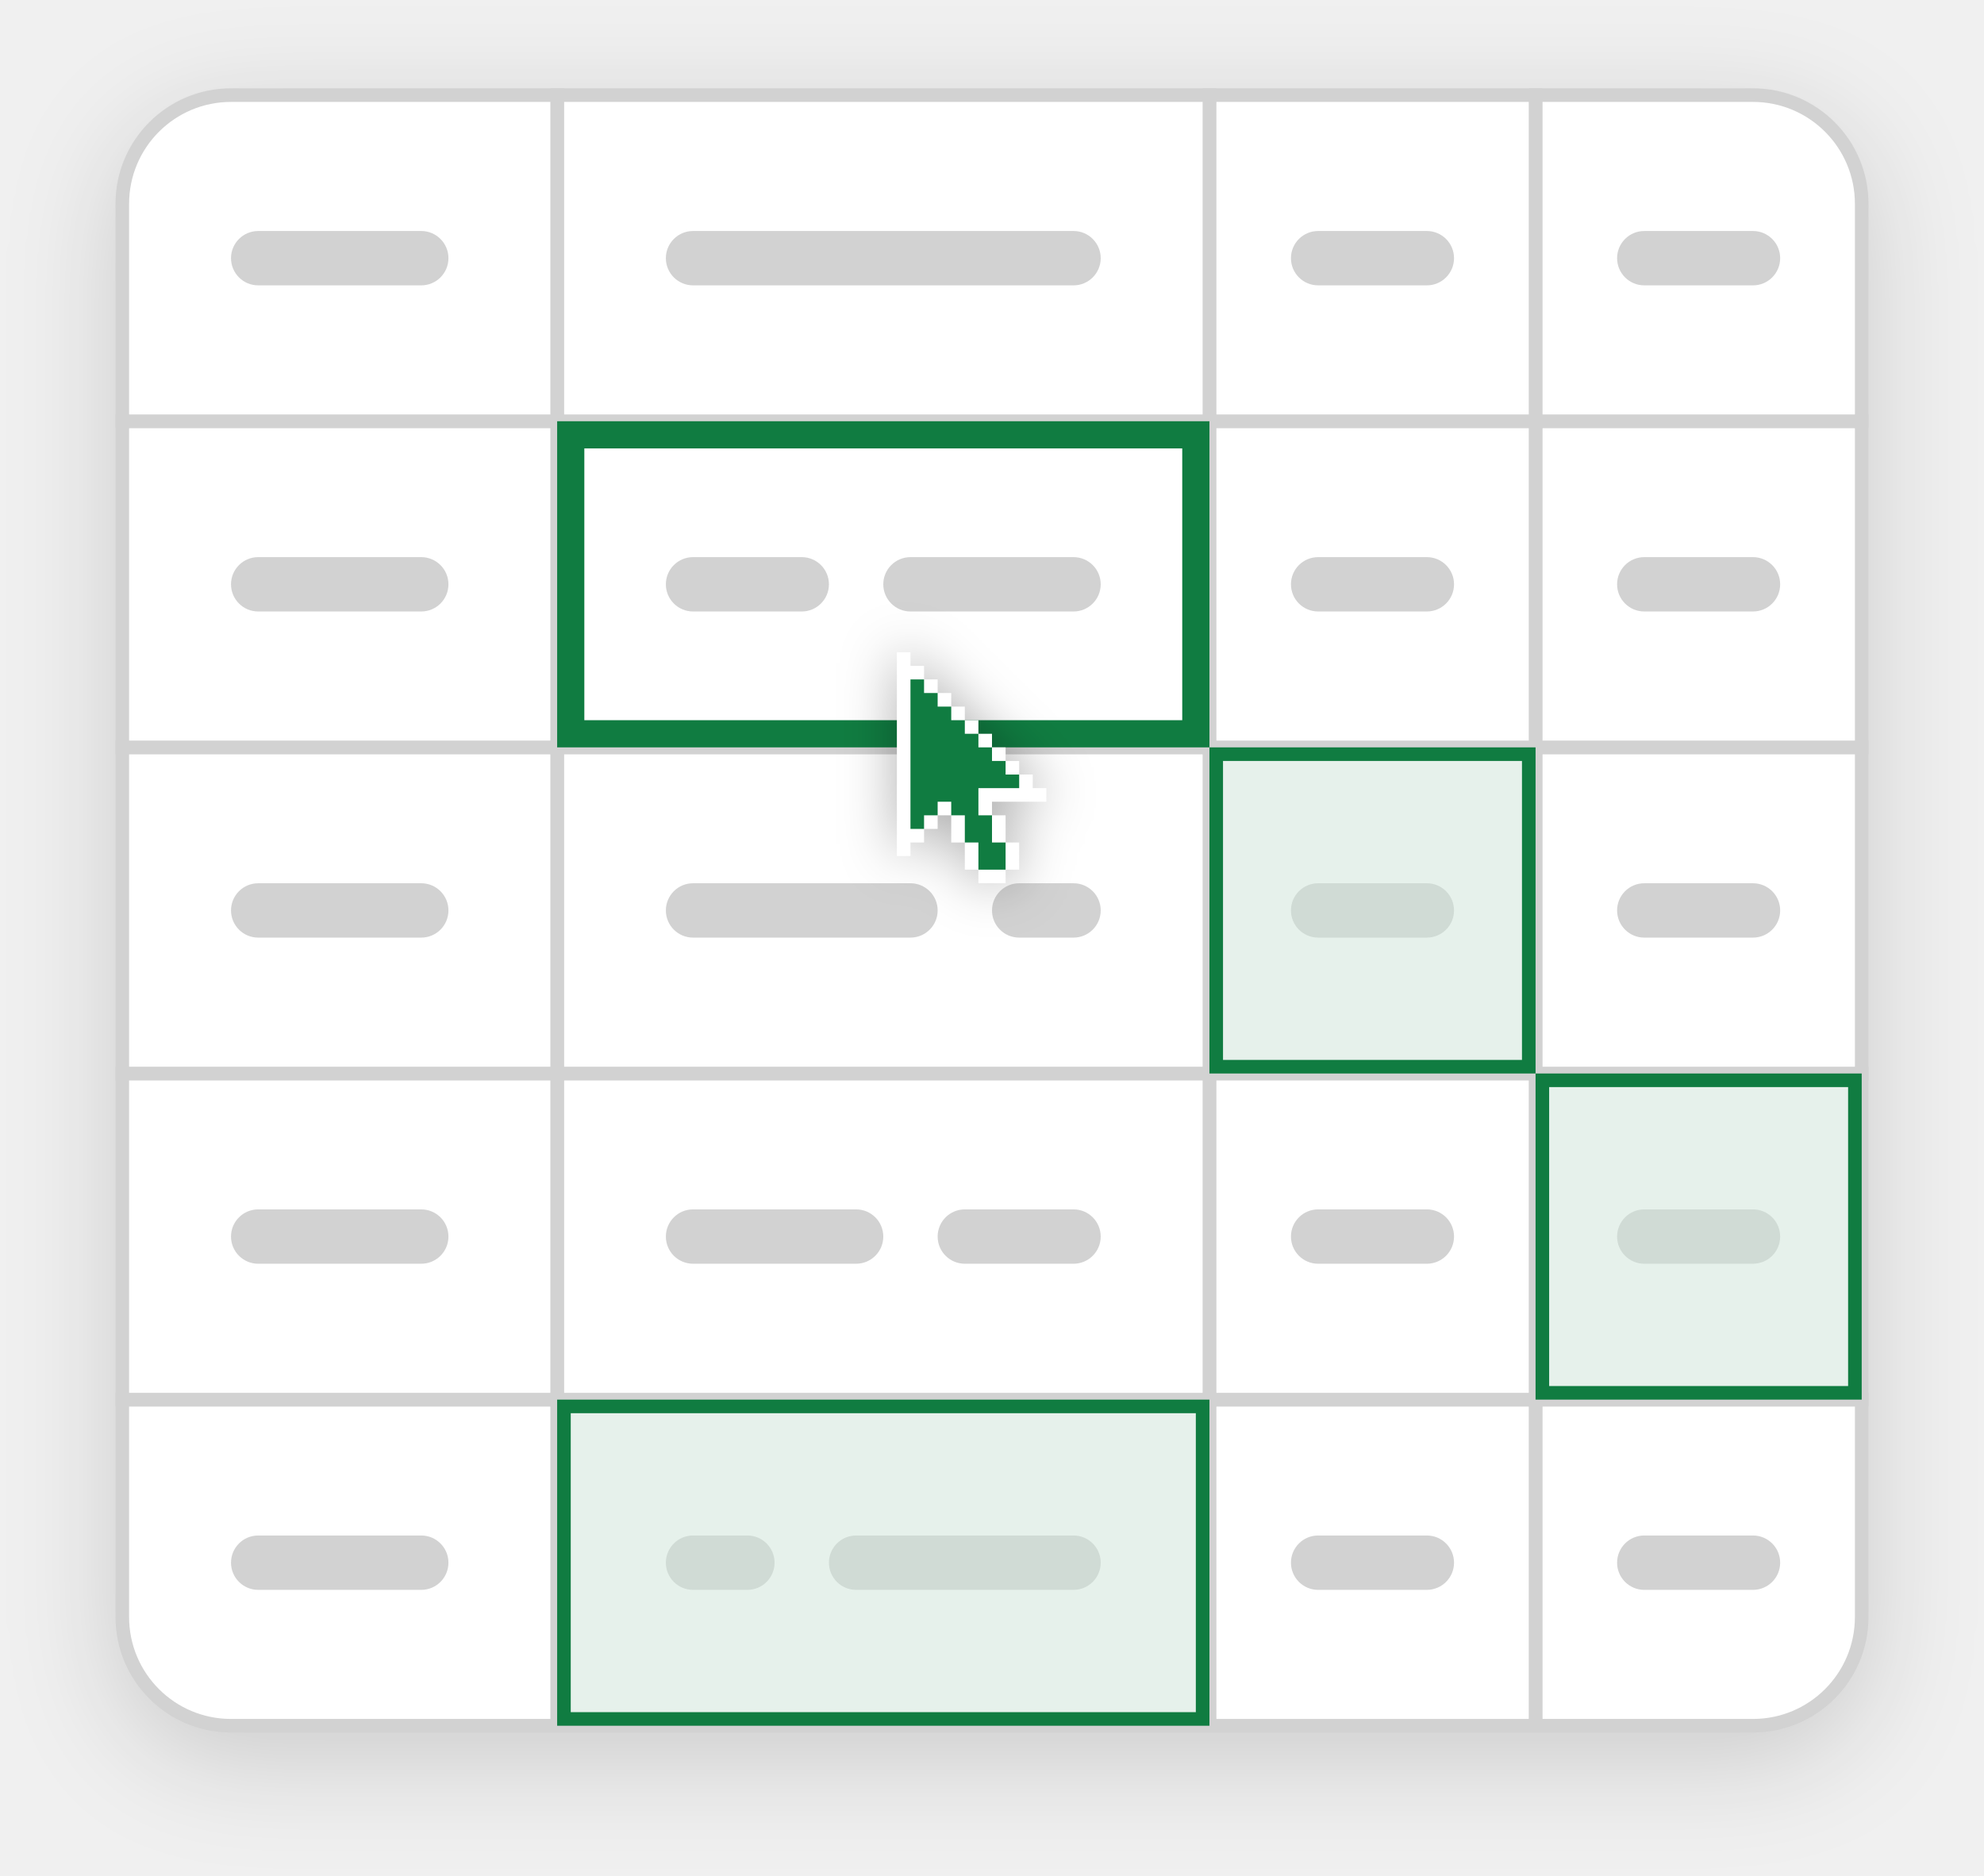
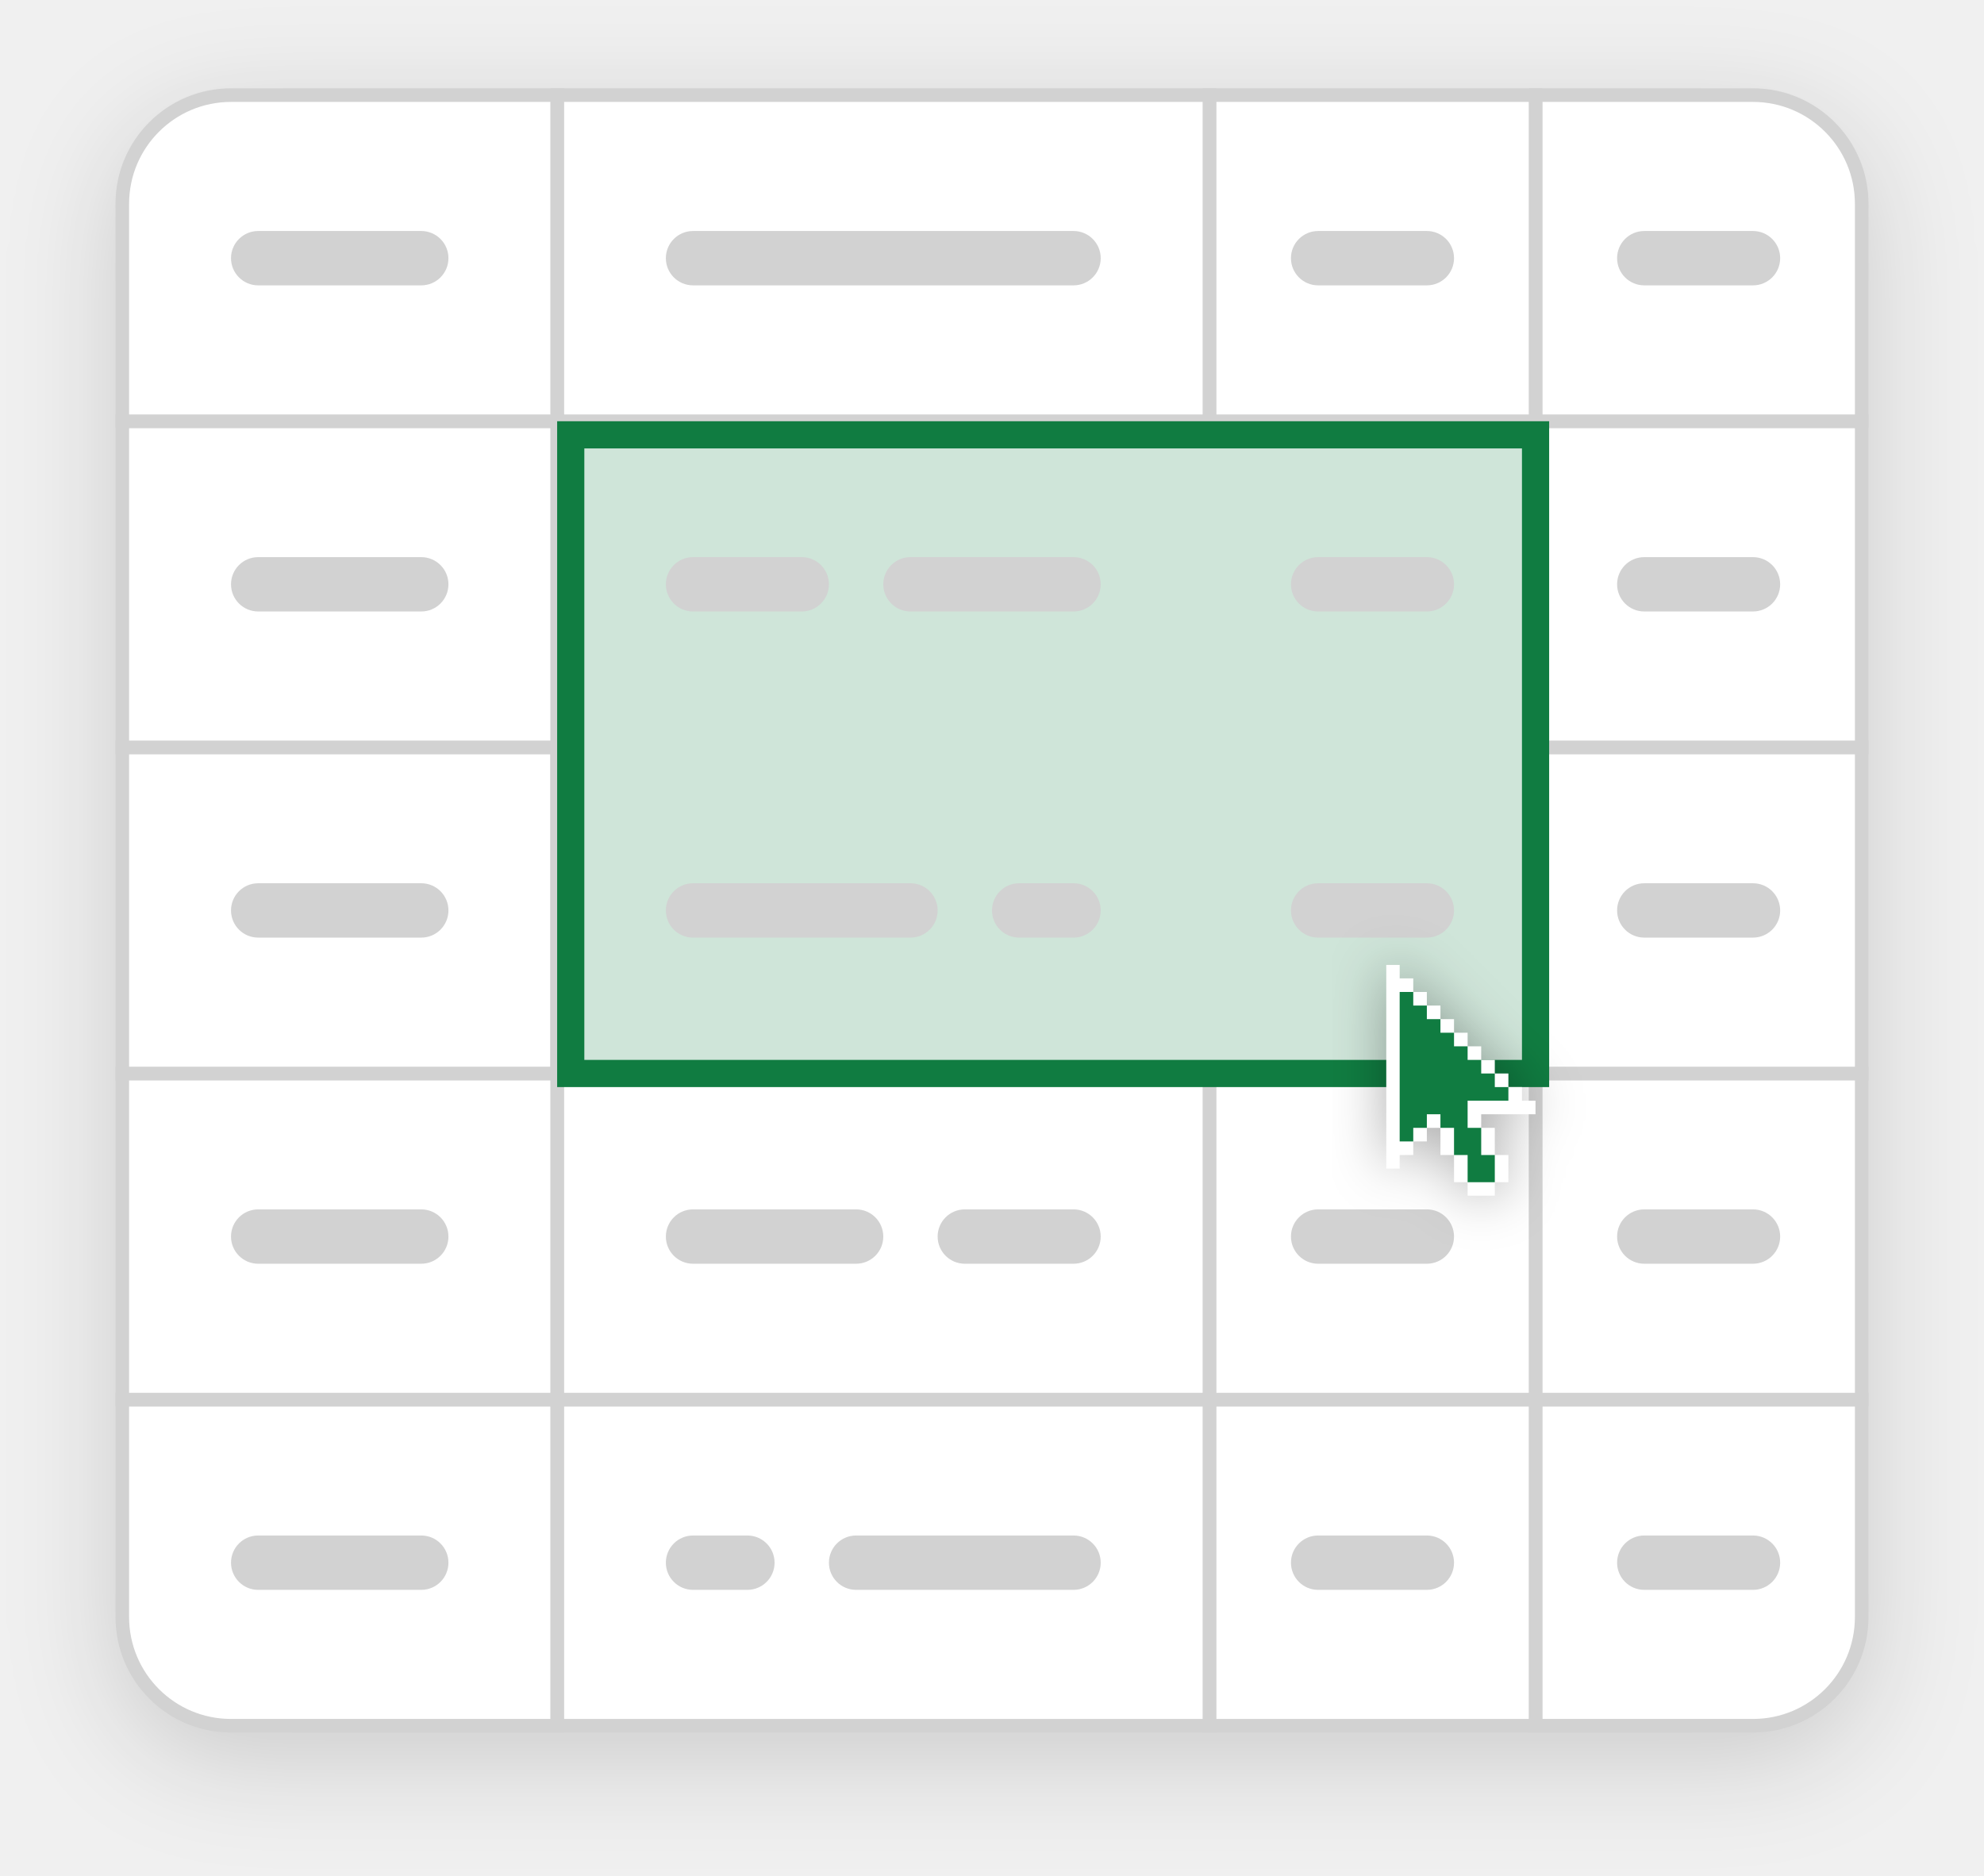
<svg xmlns="http://www.w3.org/2000/svg" width="146" height="138" viewBox="0 0 146 138" fill="none">
-   <g filter="url(#filter0_d_616_8929)">
-     <path d="M113 103H137V119C137 123.418 133.418 127 129 127H113V103Z" fill="white" stroke="#D2D2D2" />
-     <rect x="89" y="103" width="24" height="24" fill="white" stroke="#D2D2D2" />
-     <rect x="41" y="103" width="48" height="24" fill="white" stroke="#D2D2D2" />
-     <path d="M9 103H41V127H17C12.582 127 9 123.418 9 119V103Z" fill="white" stroke="#D2D2D2" />
-     <rect x="113" y="79" width="24" height="24" fill="white" stroke="#D2D2D2" />
-     <rect x="89" y="79" width="24" height="24" fill="white" stroke="#D2D2D2" />
-     <rect x="41" y="79" width="48" height="24" fill="white" stroke="#D2D2D2" />
-     <rect x="9" y="79" width="32" height="24" fill="white" stroke="#D2D2D2" />
-     <rect x="113" y="55" width="24" height="24" fill="white" stroke="#D2D2D2" />
-     <rect x="89" y="55" width="24" height="24" fill="white" stroke="#D2D2D2" />
-     <rect x="41" y="55" width="48" height="24" fill="white" stroke="#D2D2D2" />
-     <rect x="9" y="55" width="32" height="24" fill="white" stroke="#D2D2D2" />
-     <rect x="113" y="31" width="24" height="24" fill="white" stroke="#D2D2D2" />
-     <rect x="89" y="31" width="24" height="24" fill="white" stroke="#D2D2D2" />
-     <rect x="41" y="31" width="48" height="24" fill="white" stroke="#D2D2D2" />
-     <rect x="9" y="31" width="32" height="24" fill="white" stroke="#D2D2D2" />
-     <path d="M113 7H129C133.418 7 137 10.582 137 15V31H113V7Z" fill="white" stroke="#D2D2D2" />
-     <rect x="89" y="7" width="24" height="24" fill="white" stroke="#D2D2D2" />
-     <rect x="41" y="7" width="48" height="24" fill="white" stroke="#D2D2D2" />
-     <path d="M9 15C9 10.582 12.582 7 17 7H41V31H9V15Z" fill="white" stroke="#D2D2D2" />
-     <rect x="119" y="113" width="12" height="4" rx="2" fill="#D2D2D2" />
-     <rect x="95" y="113" width="12" height="4" rx="2" fill="#D2D2D2" />
-     <rect x="17" y="113" width="16" height="4" rx="2" fill="#D2D2D2" />
-     <rect x="119" y="89" width="12" height="4" rx="2" fill="#D2D2D2" />
-     <rect x="95" y="89" width="12" height="4" rx="2" fill="#D2D2D2" />
-     <rect x="81" y="93" width="12" height="4" rx="2" transform="rotate(-180 81 93)" fill="#D2D2D2" />
-     <rect x="81" y="117" width="20" height="4" rx="2" transform="rotate(-180 81 117)" fill="#D2D2D2" />
-     <rect x="65" y="93" width="16" height="4" rx="2" transform="rotate(-180 65 93)" fill="#D2D2D2" />
-     <rect x="57" y="117" width="8" height="4" rx="2" transform="rotate(-180 57 117)" fill="#D2D2D2" />
-     <rect x="17" y="89" width="16" height="4" rx="2" fill="#D2D2D2" />
-     <rect x="119" y="65" width="12" height="4" rx="2" fill="#D2D2D2" />
-     <rect x="95" y="65" width="12" height="4" rx="2" fill="#D2D2D2" />
-     <rect x="73" y="65" width="8" height="4" rx="2" fill="#D2D2D2" />
-     <rect x="49" y="65" width="20" height="4" rx="2" fill="#D2D2D2" />
-     <rect x="17" y="65" width="16" height="4" rx="2" fill="#D2D2D2" />
-     <rect x="17" y="41" width="16" height="4" rx="2" fill="#D2D2D2" />
-     <rect x="119" y="41" width="12" height="4" rx="2" fill="#D2D2D2" />
-     <rect x="95" y="41" width="12" height="4" rx="2" fill="#D2D2D2" />
-     <rect x="65" y="41" width="16" height="4" rx="2" fill="#D2D2D2" />
-     <rect x="49" y="41" width="12" height="4" rx="2" fill="#D2D2D2" />
-     <rect x="119" y="17" width="12" height="4" rx="2" fill="#D2D2D2" />
-     <rect x="95" y="17" width="12" height="4" rx="2" fill="#D2D2D2" />
-     <rect x="49" y="17" width="32" height="4" rx="2" fill="#D2D2D2" />
-     <rect x="17" y="17" width="16" height="4" rx="2" fill="#D2D2D2" />
-     <rect x="41.5" y="103.5" width="47" height="23" fill="#CFE5D9" fill-opacity="0.5" stroke="#107C41" />
-     <rect x="113.5" y="79.5" width="23" height="23" fill="#CFE5D9" fill-opacity="0.5" stroke="#107C41" />
-     <rect x="89.5" y="55.5" width="23" height="23" fill="#CFE5D9" fill-opacity="0.5" stroke="#107C41" />
-     <rect x="42" y="32" width="46" height="22" stroke="#107C41" stroke-width="2" />
-     <g filter="url(#filter1_d_616_8929)">
-       <g clip-path="url(#clip0_616_8929)">
-         <path d="M66 48H67V49H68V50H69V51H70V52H71V53H72V54H73V55H74V56H75V57H76V58H77V59H73V60H74V62H75V64H74V65H72V64H71V62H70V60H69V61H68V62H67V63H66V48Z" fill="white" />
-         <path d="M67 50H68V51H69V52H70V53H71V54H72V55H73V56H74V57H75V58H72V60H73V62H74V64H72V62H71V60H70V59H69V60H68V61H67V50Z" fill="#107C41" />
+   <g clip-path="url(#clip0_1_2)">
+     <g filter="url(#filter0_d_1_2)">
+       <path d="M113 103H137V119C137 123.418 133.418 127 129 127H113V103Z" fill="white" stroke="#D2D2D2" />
+       <path d="M113 103H89V127H113V103Z" fill="white" stroke="#D2D2D2" />
+       <path d="M89 103H41V127H89V103Z" fill="white" stroke="#D2D2D2" />
+       <path d="M9 103H41V127H17C12.582 127 9 123.418 9 119V103Z" fill="white" stroke="#D2D2D2" />
+       <path d="M137 79H113V103H137V79Z" fill="white" stroke="#D2D2D2" />
+       <path d="M113 79H89V103H113V79Z" fill="white" stroke="#D2D2D2" />
+       <path d="M89 79H41V103H89V79Z" fill="white" stroke="#D2D2D2" />
+       <path d="M41 79H9V103H41V79Z" fill="white" stroke="#D2D2D2" />
+       <path d="M137 55H113V79H137V55Z" fill="white" stroke="#D2D2D2" />
+       <path d="M113 55H89V79H113V55Z" fill="white" stroke="#D2D2D2" />
+       <path d="M89 55H41V79H89V55Z" fill="white" stroke="#D2D2D2" />
+       <path d="M41 55H9V79H41V55Z" fill="white" stroke="#D2D2D2" />
+       <path d="M137 31H113V55H137V31Z" fill="white" stroke="#D2D2D2" />
+       <path d="M113 31H89V55H113V31Z" fill="white" stroke="#D2D2D2" />
+       <path d="M113 31H41V79H113V31Z" fill="#CFE5D9" stroke="#D2D2D2" />
+       <path d="M41 31H9V55H41V31Z" fill="white" stroke="#D2D2D2" />
+       <path d="M113 7H129C133.418 7 137 10.582 137 15V31H113V7Z" fill="white" stroke="#D2D2D2" />
+       <path d="M113 7H89V31H113V7Z" fill="white" stroke="#D2D2D2" />
+       <path d="M89 7H41V31H89V7Z" fill="white" stroke="#D2D2D2" />
+       <path d="M9 15C9 10.582 12.582 7 17 7H41V31H9V15Z" fill="white" stroke="#D2D2D2" />
+       <path d="M129 113H121C119.895 113 119 113.895 119 115C119 116.105 119.895 117 121 117H129C130.105 117 131 116.105 131 115C131 113.895 130.105 113 129 113Z" fill="#D2D2D2" />
+       <path d="M105 113H97C95.895 113 95 113.895 95 115C95 116.105 95.895 117 97 117H105C106.105 117 107 116.105 107 115C107 113.895 106.105 113 105 113Z" fill="#D2D2D2" />
+       <path d="M31 113H19C17.895 113 17 113.895 17 115C17 116.105 17.895 117 19 117H31C32.105 117 33 116.105 33 115C33 113.895 32.105 113 31 113Z" fill="#D2D2D2" />
+       <path d="M129 89H121C119.895 89 119 89.895 119 91C119 92.105 119.895 93 121 93H129C130.105 93 131 92.105 131 91C131 89.895 130.105 89 129 89Z" fill="#D2D2D2" />
+       <path d="M105 89H97C95.895 89 95 89.895 95 91C95 92.105 95.895 93 97 93H105C106.105 93 107 92.105 107 91C107 89.895 106.105 89 105 89Z" fill="#D2D2D2" />
+       <path d="M71 93H79C80.105 93 81 92.105 81 91C81 89.895 80.105 89 79 89H71C69.895 89 69 89.895 69 91C69 92.105 69.895 93 71 93Z" fill="#D2D2D2" />
+       <path d="M63 117H79C80.105 117 81 116.105 81 115C81 113.895 80.105 113 79 113H63C61.895 113 61 113.895 61 115C61 116.105 61.895 117 63 117Z" fill="#D2D2D2" />
+       <path d="M51 93H63C64.105 93 65 92.105 65 91C65 89.895 64.105 89 63 89H51C49.895 89 49 89.895 49 91C49 92.105 49.895 93 51 93Z" fill="#D2D2D2" />
+       <path d="M51 117H55C56.105 117 57 116.105 57 115C57 113.895 56.105 113 55 113H51C49.895 113 49 113.895 49 115C49 116.105 49.895 117 51 117Z" fill="#D2D2D2" />
+       <path d="M31 89H19C17.895 89 17 89.895 17 91C17 92.105 17.895 93 19 93H31C32.105 93 33 92.105 33 91C33 89.895 32.105 89 31 89Z" fill="#D2D2D2" />
+       <path d="M129 65H121C119.895 65 119 65.895 119 67C119 68.105 119.895 69 121 69H129C130.105 69 131 68.105 131 67C131 65.895 130.105 65 129 65Z" fill="#D2D2D2" />
+       <path d="M105 65H97C95.895 65 95 65.895 95 67C95 68.105 95.895 69 97 69H105C106.105 69 107 68.105 107 67C107 65.895 106.105 65 105 65Z" fill="#D2D2D2" />
+       <path d="M79 65H75C73.895 65 73 65.895 73 67C73 68.105 73.895 69 75 69H79C80.105 69 81 68.105 81 67C81 65.895 80.105 65 79 65Z" fill="#D2D2D2" />
+       <path d="M67 65H51C49.895 65 49 65.895 49 67C49 68.105 49.895 69 51 69H67C68.105 69 69 68.105 69 67C69 65.895 68.105 65 67 65Z" fill="#D2D2D2" />
+       <path d="M31 65H19C17.895 65 17 65.895 17 67C17 68.105 17.895 69 19 69H31C32.105 69 33 68.105 33 67C33 65.895 32.105 65 31 65Z" fill="#D2D2D2" />
+       <path d="M31 41H19C17.895 41 17 41.895 17 43C17 44.105 17.895 45 19 45H31C32.105 45 33 44.105 33 43C33 41.895 32.105 41 31 41Z" fill="#D2D2D2" />
+       <path d="M129 41H121C119.895 41 119 41.895 119 43C119 44.105 119.895 45 121 45H129C130.105 45 131 44.105 131 43C131 41.895 130.105 41 129 41Z" fill="#D2D2D2" />
+       <path d="M105 41H97C95.895 41 95 41.895 95 43C95 44.105 95.895 45 97 45H105C106.105 45 107 44.105 107 43C107 41.895 106.105 41 105 41Z" fill="#D2D2D2" />
+       <path d="M79 41H67C65.895 41 65 41.895 65 43C65 44.105 65.895 45 67 45H79C80.105 45 81 44.105 81 43C81 41.895 80.105 41 79 41Z" fill="#D2D2D2" />
+       <path d="M59 41H51C49.895 41 49 41.895 49 43C49 44.105 49.895 45 51 45H59C60.105 45 61 44.105 61 43C61 41.895 60.105 41 59 41Z" fill="#D2D2D2" />
+       <path d="M129 17H121C119.895 17 119 17.895 119 19C119 20.105 119.895 21 121 21H129C130.105 21 131 20.105 131 19C131 17.895 130.105 17 129 17Z" fill="#D2D2D2" />
+       <path d="M105 17H97C95.895 17 95 17.895 95 19C95 20.105 95.895 21 97 21H105C106.105 21 107 20.105 107 19C107 17.895 106.105 17 105 17Z" fill="#D2D2D2" />
+       <path d="M79 17H51C49.895 17 49 17.895 49 19C49 20.105 49.895 21 51 21H79C80.105 21 81 20.105 81 19C81 17.895 80.105 17 79 17Z" fill="#D2D2D2" />
+       <path d="M31 17H19C17.895 17 17 17.895 17 19C17 20.105 17.895 21 19 21H31C32.105 21 33 20.105 33 19C33 17.895 32.105 17 31 17Z" fill="#D2D2D2" />
+       <path d="M113 32H42V79H113V32Z" stroke="#107C41" stroke-width="2" />
+       <g filter="url(#filter1_d_1_2)">
+         <mask id="mask0_1_2" style="mask-type:luminance" maskUnits="userSpaceOnUse" x="102" y="71" width="11" height="17">
+           <path d="M113 71H102V88H113V71Z" fill="white" />
+         </mask>
+         <g mask="url(#mask0_1_2)">
+           <path d="M102 71H103V72H104V73H105V74H106V75H107V76H108V77H109V78H110V79H111V80H112V81H113V82H109V83H110V85H111V87H110V88H108V87H107V85H106V83H105V84H104V85H103V86H102V71Z" fill="white" />
+           <path d="M103 73H104V74H105V75H106V76H107V77H108V78H109V79H110V80H111V81H108V83H109V85H110V87H108V85H107V83H106V82H105V83H104V84H103V73Z" fill="#107C41" />
+         </g>
      </g>
    </g>
  </g>
  <defs>
-     <filter id="filter0_d_616_8929" x="0.5" y="0.5" width="145" height="144.5" filterUnits="userSpaceOnUse" color-interpolation-filters="sRGB">
+     <filter id="filter0_d_1_2" x="0.5" y="0.5" width="145" height="137" filterUnits="userSpaceOnUse" color-interpolation-filters="sRGB">
      <feFlood flood-opacity="0" result="BackgroundImageFix" />
      <feColorMatrix in="SourceAlpha" type="matrix" values="0 0 0 0 0 0 0 0 0 0 0 0 0 0 0 0 0 0 127 0" result="hardAlpha" />
      <feOffset dy="2" />
      <feGaussianBlur stdDeviation="4" />
      <feColorMatrix type="matrix" values="0 0 0 0 0 0 0 0 0 0 0 0 0 0 0 0 0 0 0.15 0" />
-       <feBlend mode="normal" in2="BackgroundImageFix" result="effect1_dropShadow_616_8929" />
-       <feBlend mode="normal" in="SourceGraphic" in2="effect1_dropShadow_616_8929" result="shape" />
+       <feBlend mode="normal" in2="BackgroundImageFix" result="effect1_dropShadow_1_2" />
+       <feBlend mode="normal" in="SourceGraphic" in2="effect1_dropShadow_1_2" result="shape" />
    </filter>
-     <filter id="filter1_d_616_8929" x="57" y="43" width="28" height="28" filterUnits="userSpaceOnUse" color-interpolation-filters="sRGB">
+     <filter id="filter1_d_1_2" x="98" y="67" width="19" height="25" filterUnits="userSpaceOnUse" color-interpolation-filters="sRGB">
      <feFlood flood-opacity="0" result="BackgroundImageFix" />
      <feColorMatrix in="SourceAlpha" type="matrix" values="0 0 0 0 0 0 0 0 0 0 0 0 0 0 0 0 0 0 127 0" result="hardAlpha" />
      <feOffset />
      <feGaussianBlur stdDeviation="2" />
      <feColorMatrix type="matrix" values="0 0 0 0 0 0 0 0 0 0 0 0 0 0 0 0 0 0 0.32 0" />
-       <feBlend mode="normal" in2="BackgroundImageFix" result="effect1_dropShadow_616_8929" />
-       <feBlend mode="normal" in="SourceGraphic" in2="effect1_dropShadow_616_8929" result="shape" />
+       <feBlend mode="normal" in2="BackgroundImageFix" result="effect1_dropShadow_1_2" />
+       <feBlend mode="normal" in="SourceGraphic" in2="effect1_dropShadow_1_2" result="shape" />
    </filter>
-     <clipPath id="clip0_616_8929">
-       <rect width="11" height="17" fill="white" transform="translate(66 48)" />
+     <clipPath id="clip0_1_2">
+       <rect width="146" height="138" fill="white" />
    </clipPath>
  </defs>
</svg>
